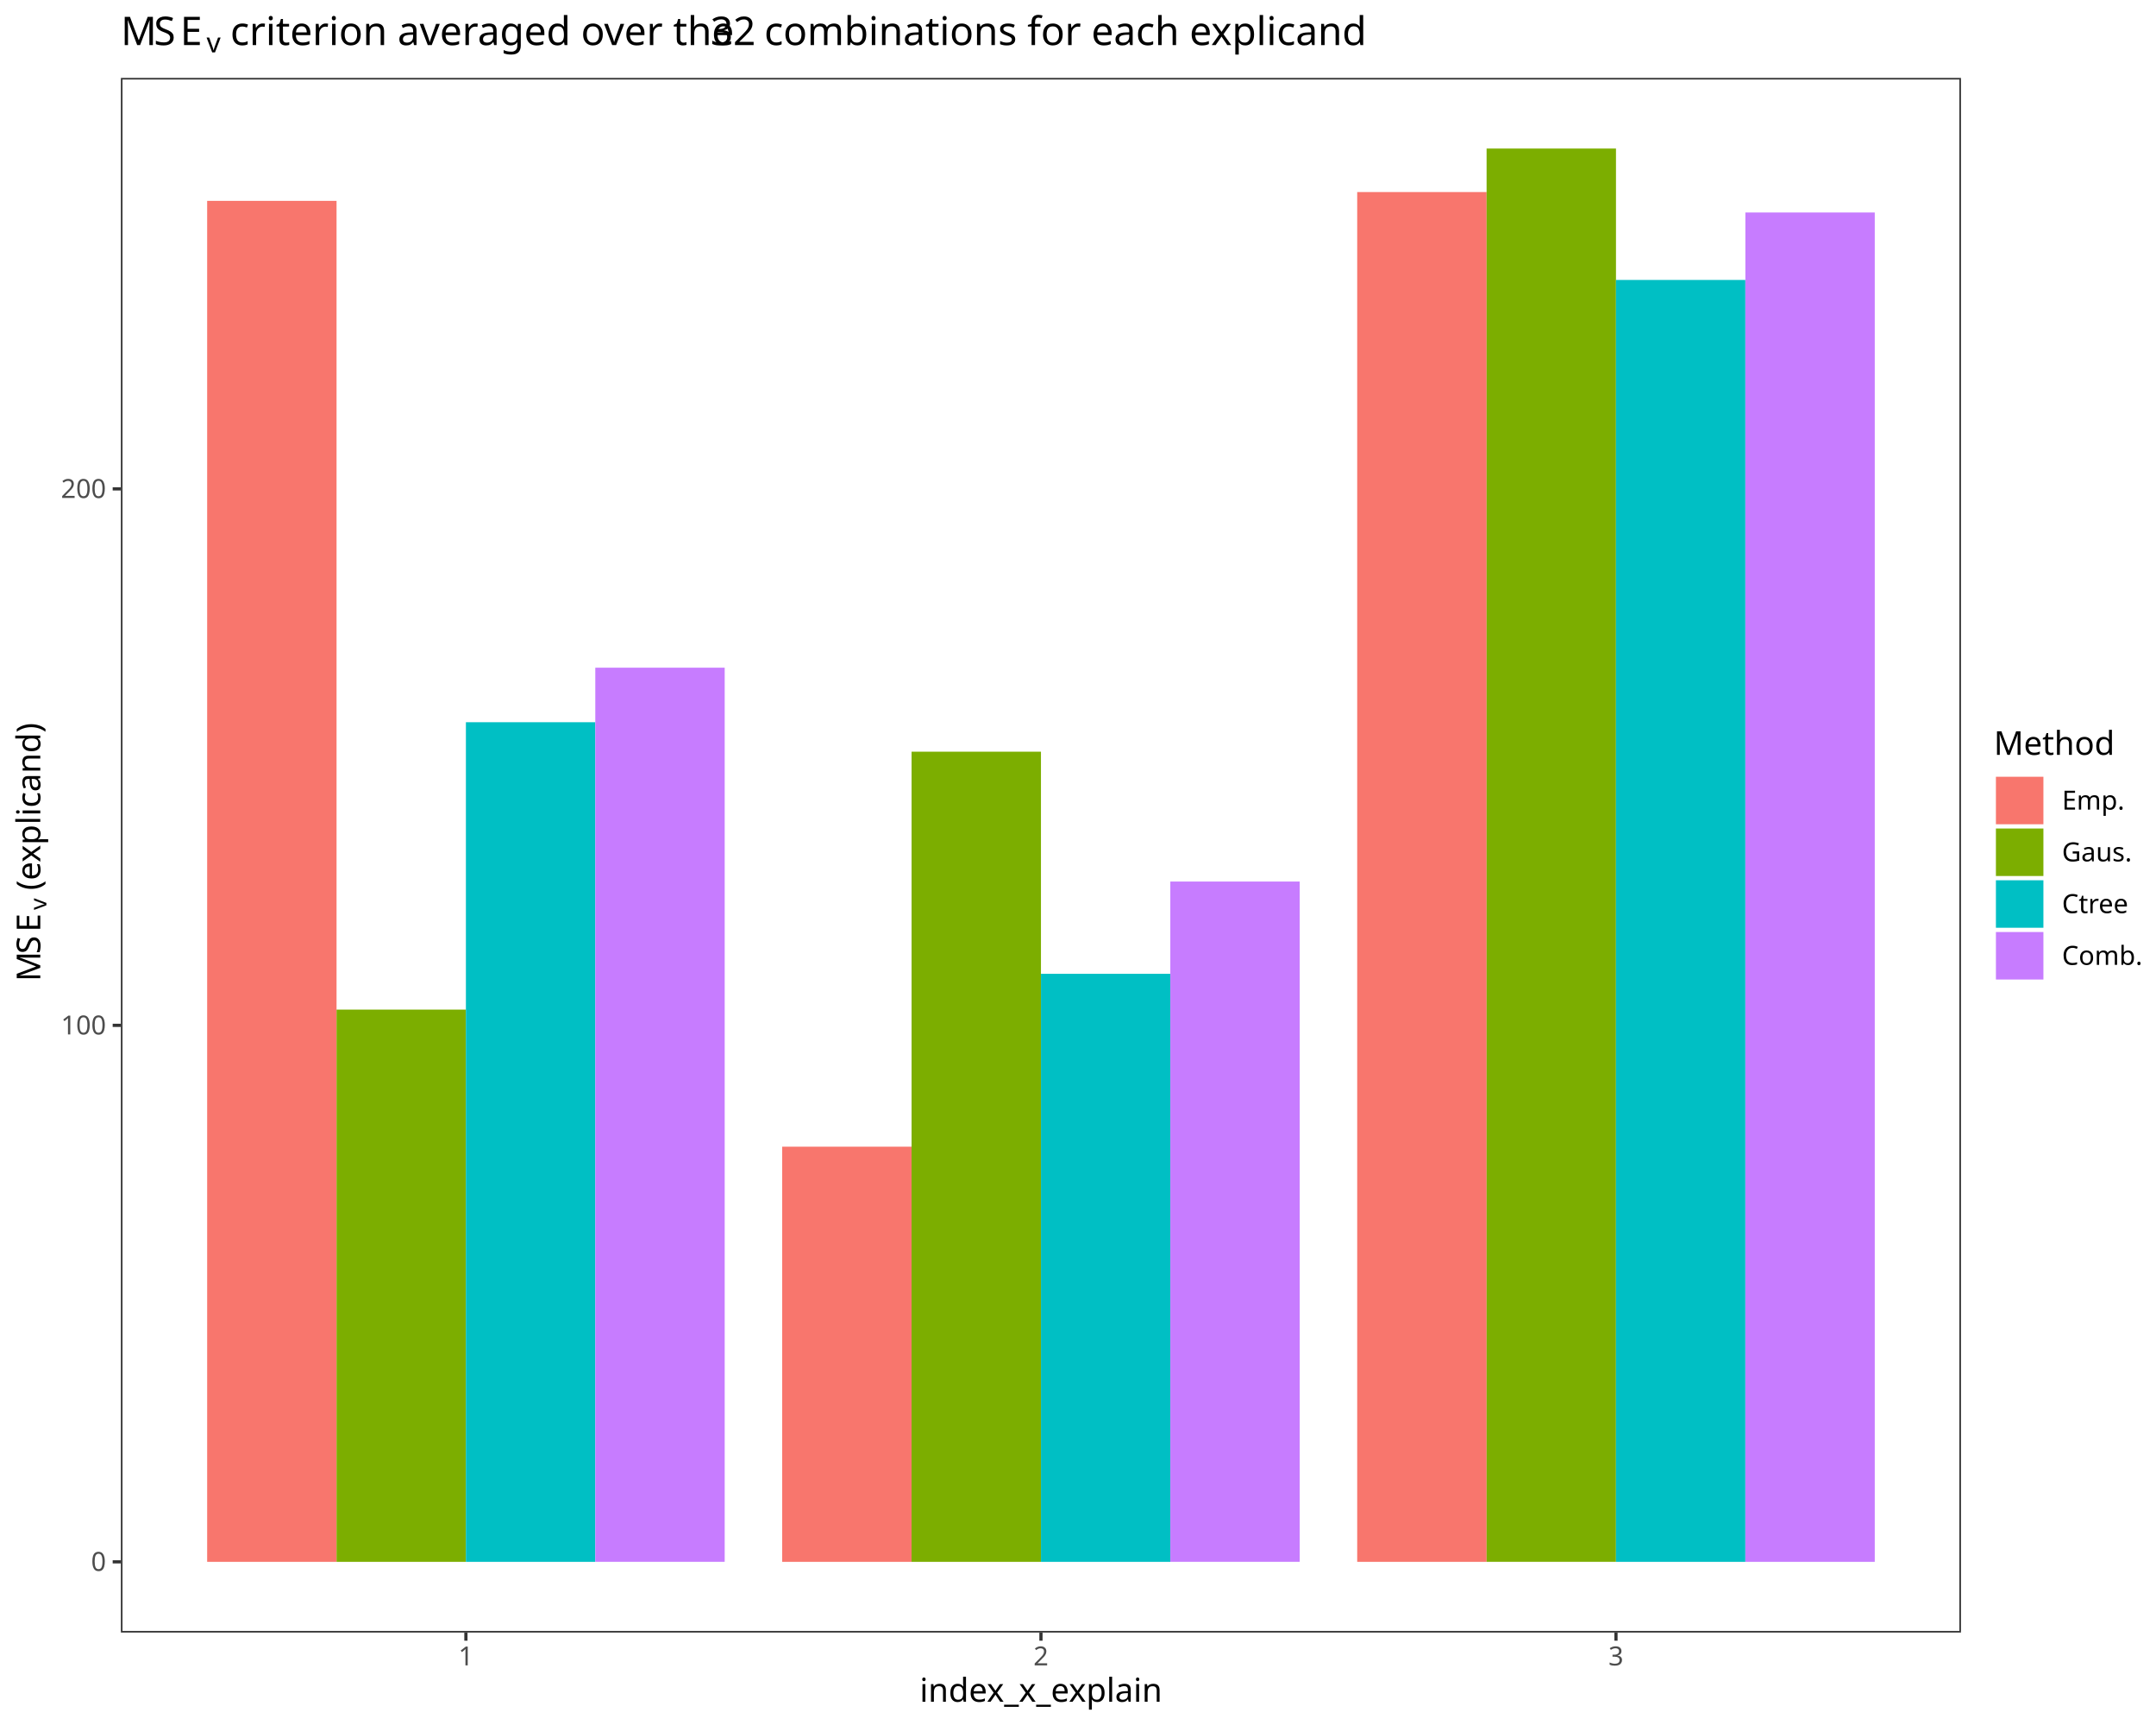
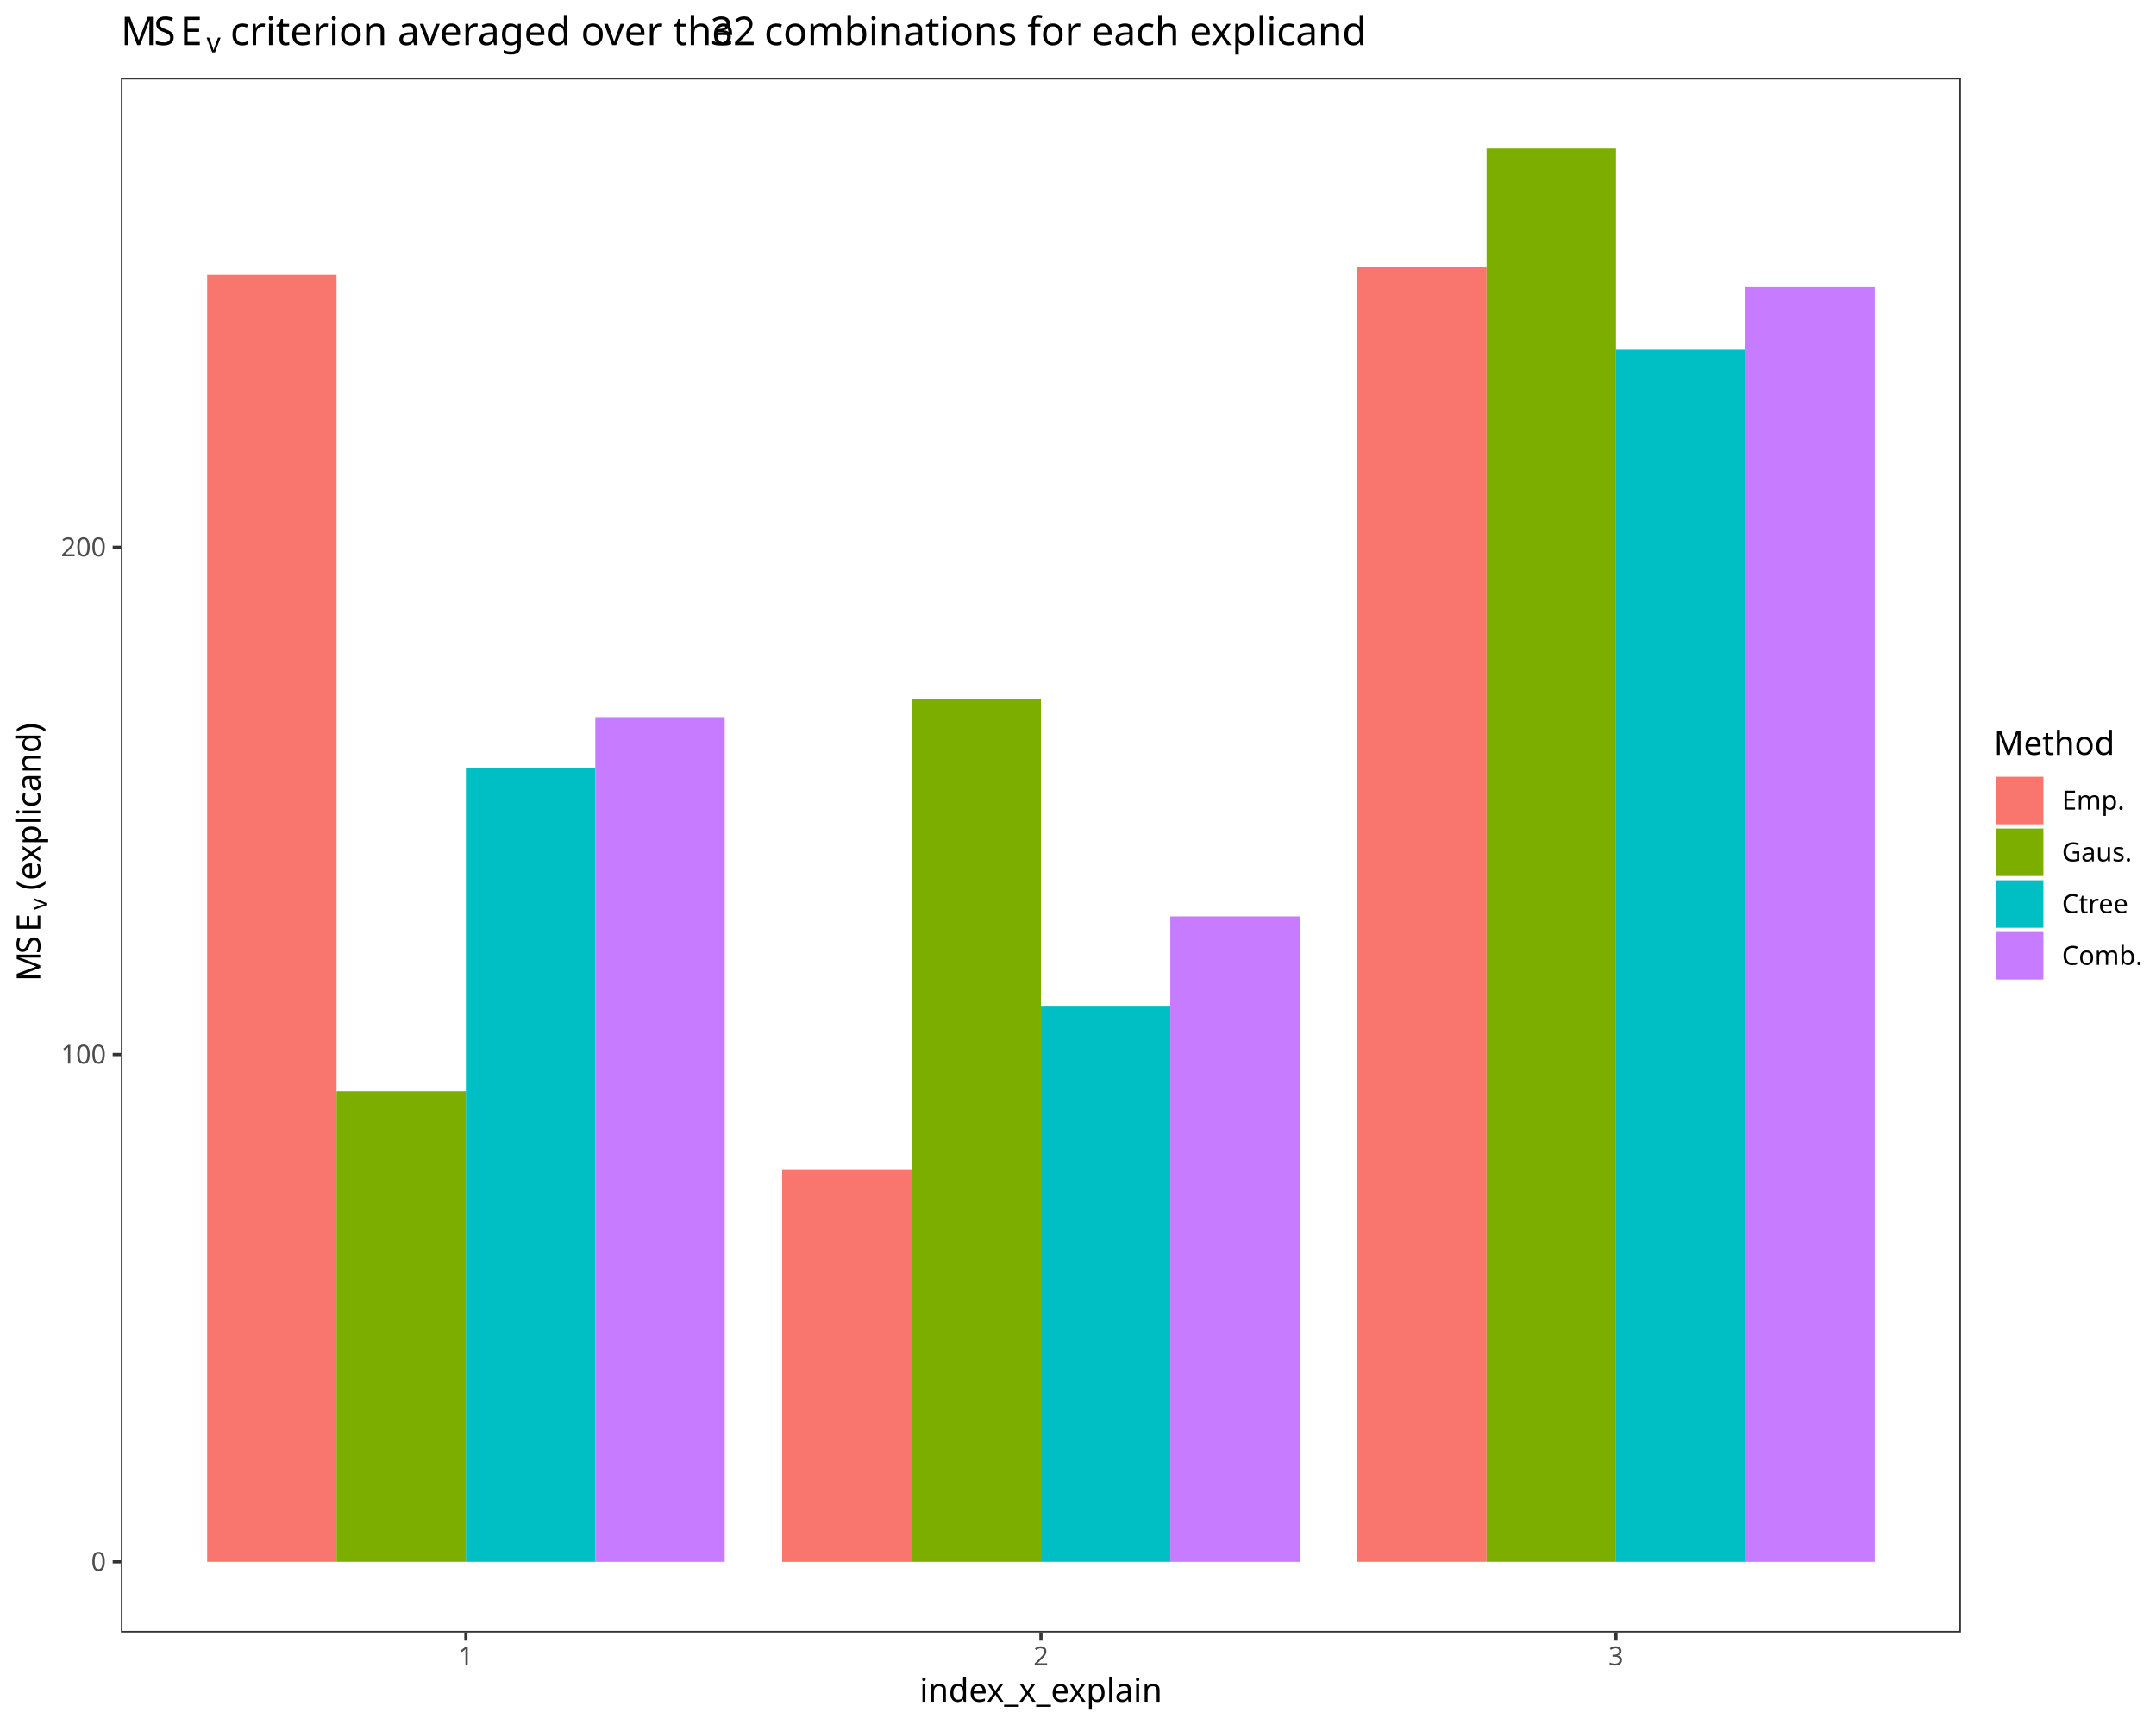
<svg xmlns="http://www.w3.org/2000/svg" class="svglite" data-engine-version="2.0" width="720.00pt" height="576.00pt" viewBox="0 0 720.00 576.00">
  <defs>
    <style type="text/css">
    .svglite line, .svglite polyline, .svglite polygon, .svglite path, .svglite rect, .svglite circle {
      fill: none;
      stroke: #000000;
      stroke-linecap: round;
      stroke-linejoin: round;
      stroke-miterlimit: 10.00;
    }
  </style>
  </defs>
  <rect width="100%" height="100%" style="stroke: none; fill: #FFFFFF;" />
  <defs>
    <clipPath id="cpMC4wMHw3MjAuMDB8MC4wMHw1NzYuMDA=">
      <rect x="0.00" y="0.00" width="720.00" height="576.00" />
    </clipPath>
  </defs>
  <g clip-path="url(#cpMC4wMHw3MjAuMDB8MC4wMHw1NzYuMDA=)">
    <rect x="0.00" y="0.00" width="720.00" height="576.00" style="stroke-width: 1.07; stroke: #FFFFFF; fill: #FFFFFF;" />
  </g>
  <defs>
    <clipPath id="cpNDAuMzd8NjU0Ljg4fDI2LjAxfDU0NS4xMQ==">
      <rect x="40.37" y="26.01" width="614.50" height="519.11" />
    </clipPath>
  </defs>
  <g clip-path="url(#cpNDAuMzd8NjU0Ljg4fDI2LjAxfDU0NS4xMQ==)">
    <rect x="40.37" y="26.01" width="614.50" height="519.11" style="stroke-width: 1.07; stroke: none; fill: #FFFFFF;" />
-     <rect x="69.18" y="67.07" width="43.21" height="454.45" style="stroke-width: 1.07; stroke: none; stroke-linecap: butt; stroke-linejoin: miter; fill: #F8766D;" />
-     <rect x="261.21" y="382.89" width="43.21" height="138.63" style="stroke-width: 1.07; stroke: none; stroke-linecap: butt; stroke-linejoin: miter; fill: #F8766D;" />
-     <rect x="453.24" y="64.13" width="43.21" height="457.39" style="stroke-width: 1.07; stroke: none; stroke-linecap: butt; stroke-linejoin: miter; fill: #F8766D;" />
-     <rect x="112.39" y="337.12" width="43.21" height="184.40" style="stroke-width: 1.07; stroke: none; stroke-linecap: butt; stroke-linejoin: miter; fill: #7CAE00;" />
-     <rect x="304.42" y="251.00" width="43.21" height="270.52" style="stroke-width: 1.07; stroke: none; stroke-linecap: butt; stroke-linejoin: miter; fill: #7CAE00;" />
+     <rect x="69.18" y="91.79" width="43.21" height="429.72" style="stroke-width: 1.07; stroke: none; stroke-linecap: butt; stroke-linejoin: miter; fill: #F8766D;" />
+     <rect x="261.21" y="390.43" width="43.21" height="131.09" style="stroke-width: 1.07; stroke: none; stroke-linecap: butt; stroke-linejoin: miter; fill: #F8766D;" />
+     <rect x="453.24" y="89.01" width="43.21" height="432.50" style="stroke-width: 1.07; stroke: none; stroke-linecap: butt; stroke-linejoin: miter; fill: #F8766D;" />
+     <rect x="112.39" y="364.38" width="43.21" height="157.13" style="stroke-width: 1.07; stroke: none; stroke-linecap: butt; stroke-linejoin: miter; fill: #7CAE00;" />
+     <rect x="304.42" y="233.48" width="43.21" height="288.04" style="stroke-width: 1.07; stroke: none; stroke-linecap: butt; stroke-linejoin: miter; fill: #7CAE00;" />
    <rect x="496.45" y="49.60" width="43.21" height="471.91" style="stroke-width: 1.07; stroke: none; stroke-linecap: butt; stroke-linejoin: miter; fill: #7CAE00;" />
-     <rect x="155.59" y="241.16" width="43.21" height="280.36" style="stroke-width: 1.07; stroke: none; stroke-linecap: butt; stroke-linejoin: miter; fill: #00BFC4;" />
-     <rect x="347.63" y="325.17" width="43.21" height="196.35" style="stroke-width: 1.07; stroke: none; stroke-linecap: butt; stroke-linejoin: miter; fill: #00BFC4;" />
-     <rect x="539.66" y="93.48" width="43.21" height="428.04" style="stroke-width: 1.07; stroke: none; stroke-linecap: butt; stroke-linejoin: miter; fill: #00BFC4;" />
-     <rect x="198.80" y="222.95" width="43.21" height="298.56" style="stroke-width: 1.07; stroke: none; stroke-linecap: butt; stroke-linejoin: miter; fill: #C77CFF;" />
-     <rect x="390.83" y="294.36" width="43.21" height="227.15" style="stroke-width: 1.07; stroke: none; stroke-linecap: butt; stroke-linejoin: miter; fill: #C77CFF;" />
-     <rect x="582.87" y="70.95" width="43.21" height="450.57" style="stroke-width: 1.07; stroke: none; stroke-linecap: butt; stroke-linejoin: miter; fill: #C77CFF;" />
+     <rect x="155.59" y="256.41" width="43.21" height="265.11" style="stroke-width: 1.07; stroke: none; stroke-linecap: butt; stroke-linejoin: miter; fill: #00BFC4;" />
+     <rect x="347.63" y="335.85" width="43.21" height="185.66" style="stroke-width: 1.07; stroke: none; stroke-linecap: butt; stroke-linejoin: miter; fill: #00BFC4;" />
+     <rect x="539.66" y="116.77" width="43.21" height="404.75" style="stroke-width: 1.07; stroke: none; stroke-linecap: butt; stroke-linejoin: miter; fill: #00BFC4;" />
+     <rect x="198.80" y="239.46" width="43.21" height="282.06" style="stroke-width: 1.07; stroke: none; stroke-linecap: butt; stroke-linejoin: miter; fill: #C77CFF;" />
+     <rect x="390.83" y="306.00" width="43.21" height="215.52" style="stroke-width: 1.07; stroke: none; stroke-linecap: butt; stroke-linejoin: miter; fill: #C77CFF;" />
+     <rect x="582.87" y="95.87" width="43.21" height="425.65" style="stroke-width: 1.07; stroke: none; stroke-linecap: butt; stroke-linejoin: miter; fill: #C77CFF;" />
    <rect x="40.37" y="26.01" width="614.50" height="519.11" style="stroke-width: 1.07; stroke: #333333;" />
  </g>
  <g clip-path="url(#cpMC4wMHw3MjAuMDB8MC4wMHw1NzYuMDA=)">
    <text x="35.44" y="524.54" text-anchor="end" style="font-size: 8.80px; fill: #4D4D4D; font-family: sans;" textLength="4.89px" lengthAdjust="spacingAndGlyphs">0</text>
-     <text x="35.44" y="345.41" text-anchor="end" style="font-size: 8.80px; fill: #4D4D4D; font-family: sans;" textLength="14.68px" lengthAdjust="spacingAndGlyphs">100</text>
-     <text x="35.44" y="166.28" text-anchor="end" style="font-size: 8.80px; fill: #4D4D4D; font-family: sans;" textLength="14.68px" lengthAdjust="spacingAndGlyphs">200</text>
+     <text x="35.44" y="355.16" text-anchor="end" style="font-size: 8.80px; fill: #4D4D4D; font-family: sans;" textLength="14.68px" lengthAdjust="spacingAndGlyphs">100</text>
+     <text x="35.44" y="185.77" text-anchor="end" style="font-size: 8.80px; fill: #4D4D4D; font-family: sans;" textLength="14.68px" lengthAdjust="spacingAndGlyphs">200</text>
    <polyline points="37.63,521.52 40.37,521.52 " style="stroke-width: 1.07; stroke: #333333; stroke-linecap: butt;" />
-     <polyline points="37.63,342.38 40.37,342.38 " style="stroke-width: 1.07; stroke: #333333; stroke-linecap: butt;" />
-     <polyline points="37.63,163.25 40.37,163.25 " style="stroke-width: 1.07; stroke: #333333; stroke-linecap: butt;" />
+     <polyline points="37.63,352.13 40.37,352.13 " style="stroke-width: 1.07; stroke: #333333; stroke-linecap: butt;" />
+     <polyline points="37.63,182.74 40.37,182.74 " style="stroke-width: 1.07; stroke: #333333; stroke-linecap: butt;" />
    <polyline points="155.59,547.85 155.59,545.11 " style="stroke-width: 1.07; stroke: #333333; stroke-linecap: butt;" />
    <polyline points="347.63,547.85 347.63,545.11 " style="stroke-width: 1.07; stroke: #333333; stroke-linecap: butt;" />
    <polyline points="539.66,547.85 539.66,545.11 " style="stroke-width: 1.07; stroke: #333333; stroke-linecap: butt;" />
    <text x="155.59" y="556.10" text-anchor="middle" style="font-size: 8.80px; fill: #4D4D4D; font-family: sans;" textLength="4.89px" lengthAdjust="spacingAndGlyphs">1</text>
    <text x="347.63" y="556.10" text-anchor="middle" style="font-size: 8.80px; fill: #4D4D4D; font-family: sans;" textLength="4.89px" lengthAdjust="spacingAndGlyphs">2</text>
    <text x="539.66" y="556.10" text-anchor="middle" style="font-size: 8.80px; fill: #4D4D4D; font-family: sans;" textLength="4.89px" lengthAdjust="spacingAndGlyphs">3</text>
    <text x="347.63" y="568.24" text-anchor="middle" style="font-size: 11.00px; font-family: sans;" textLength="78.90px" lengthAdjust="spacingAndGlyphs">index_x_explain</text>
    <text transform="translate(13.45,327.69) rotate(-90)" style="font-size: 11.00px; font-family: sans;" textLength="9.17px" lengthAdjust="spacingAndGlyphs">M</text>
    <text transform="translate(13.45,318.52) rotate(-90)" style="font-size: 11.00px; font-family: sans;" textLength="7.34px" lengthAdjust="spacingAndGlyphs">S</text>
    <text transform="translate(13.45,311.18) rotate(-90)" style="font-size: 11.00px; font-family: sans;" textLength="7.34px" lengthAdjust="spacingAndGlyphs">E</text>
    <text transform="translate(15.49,303.84) rotate(-90)" style="font-size: 7.70px; font-family: sans;" textLength="3.85px" lengthAdjust="spacingAndGlyphs">v</text>
    <text transform="translate(13.45,299.99) rotate(-90)" style="font-size: 11.00px; font-family: sans;" textLength="2.75px" lengthAdjust="spacingAndGlyphs"> </text>
    <text transform="translate(13.45,297.24) rotate(-90)" style="font-size: 11.00px; font-family: sans;" textLength="53.81px" lengthAdjust="spacingAndGlyphs">(explicand)</text>
    <rect x="665.84" y="243.33" width="48.68" height="84.45" style="stroke-width: 1.07; stroke: none; fill: #FFFFFF;" />
    <text x="665.84" y="252.05" style="font-size: 11.00px; font-family: sans;" textLength="36.70px" lengthAdjust="spacingAndGlyphs">Method</text>
    <rect x="665.84" y="258.67" width="17.28" height="17.28" style="stroke-width: 1.07; stroke: none; fill: #FFFFFF;" />
    <rect x="666.54" y="259.37" width="15.86" height="15.86" style="stroke-width: 1.07; stroke: none; stroke-linecap: butt; stroke-linejoin: miter; fill: #F8766D;" />
    <rect x="665.84" y="275.95" width="17.28" height="17.28" style="stroke-width: 1.07; stroke: none; fill: #FFFFFF;" />
    <rect x="666.54" y="276.65" width="15.86" height="15.86" style="stroke-width: 1.07; stroke: none; stroke-linecap: butt; stroke-linejoin: miter; fill: #7CAE00;" />
    <rect x="665.84" y="293.23" width="17.28" height="17.28" style="stroke-width: 1.07; stroke: none; fill: #FFFFFF;" />
    <rect x="666.54" y="293.93" width="15.86" height="15.86" style="stroke-width: 1.07; stroke: none; stroke-linecap: butt; stroke-linejoin: miter; fill: #00BFC4;" />
    <rect x="665.84" y="310.51" width="17.28" height="17.28" style="stroke-width: 1.07; stroke: none; fill: #FFFFFF;" />
    <rect x="666.54" y="311.21" width="15.86" height="15.86" style="stroke-width: 1.07; stroke: none; stroke-linecap: butt; stroke-linejoin: miter; fill: #C77CFF;" />
    <text x="688.60" y="270.33" style="font-size: 8.80px; font-family: sans;" textLength="20.54px" lengthAdjust="spacingAndGlyphs">Emp.</text>
    <text x="688.60" y="287.61" style="font-size: 8.80px; font-family: sans;" textLength="23.49px" lengthAdjust="spacingAndGlyphs">Gaus.</text>
    <text x="688.60" y="304.89" style="font-size: 8.80px; font-family: sans;" textLength="21.52px" lengthAdjust="spacingAndGlyphs">Ctree</text>
    <text x="688.60" y="322.17" style="font-size: 8.80px; font-family: sans;" textLength="25.92px" lengthAdjust="spacingAndGlyphs">Comb.</text>
    <text x="40.37" y="15.05" style="font-size: 13.20px; font-family: sans;" textLength="11.00px" lengthAdjust="spacingAndGlyphs">M</text>
    <text x="51.38" y="15.05" style="font-size: 13.20px; font-family: sans;" textLength="8.81px" lengthAdjust="spacingAndGlyphs">S</text>
    <text x="60.18" y="15.05" style="font-size: 13.20px; font-family: sans;" textLength="8.81px" lengthAdjust="spacingAndGlyphs">E</text>
    <text x="68.99" y="17.49" style="font-size: 9.24px; font-family: sans;" textLength="4.62px" lengthAdjust="spacingAndGlyphs">v</text>
    <text x="73.61" y="15.05" style="font-size: 13.20px; font-family: sans;" textLength="3.30px" lengthAdjust="spacingAndGlyphs"> </text>
    <text x="76.92" y="15.05" style="font-size: 13.20px; font-family: sans;" textLength="157.04px" lengthAdjust="spacingAndGlyphs">criterion averaged over the</text>
    <text x="233.95" y="15.05" style="font-size: 13.20px; font-family: sans;" textLength="3.30px" lengthAdjust="spacingAndGlyphs"> </text>
    <text x="237.26" y="15.05" style="font-size: 13.20px; font-family: sans;" textLength="14.68px" lengthAdjust="spacingAndGlyphs">32</text>
    <text x="251.94" y="15.05" style="font-size: 13.20px; font-family: sans;" textLength="3.30px" lengthAdjust="spacingAndGlyphs"> </text>
    <text x="255.24" y="15.05" style="font-size: 13.20px; font-family: sans;" textLength="188.61px" lengthAdjust="spacingAndGlyphs">combinations for each explicand</text>
  </g>
</svg>
